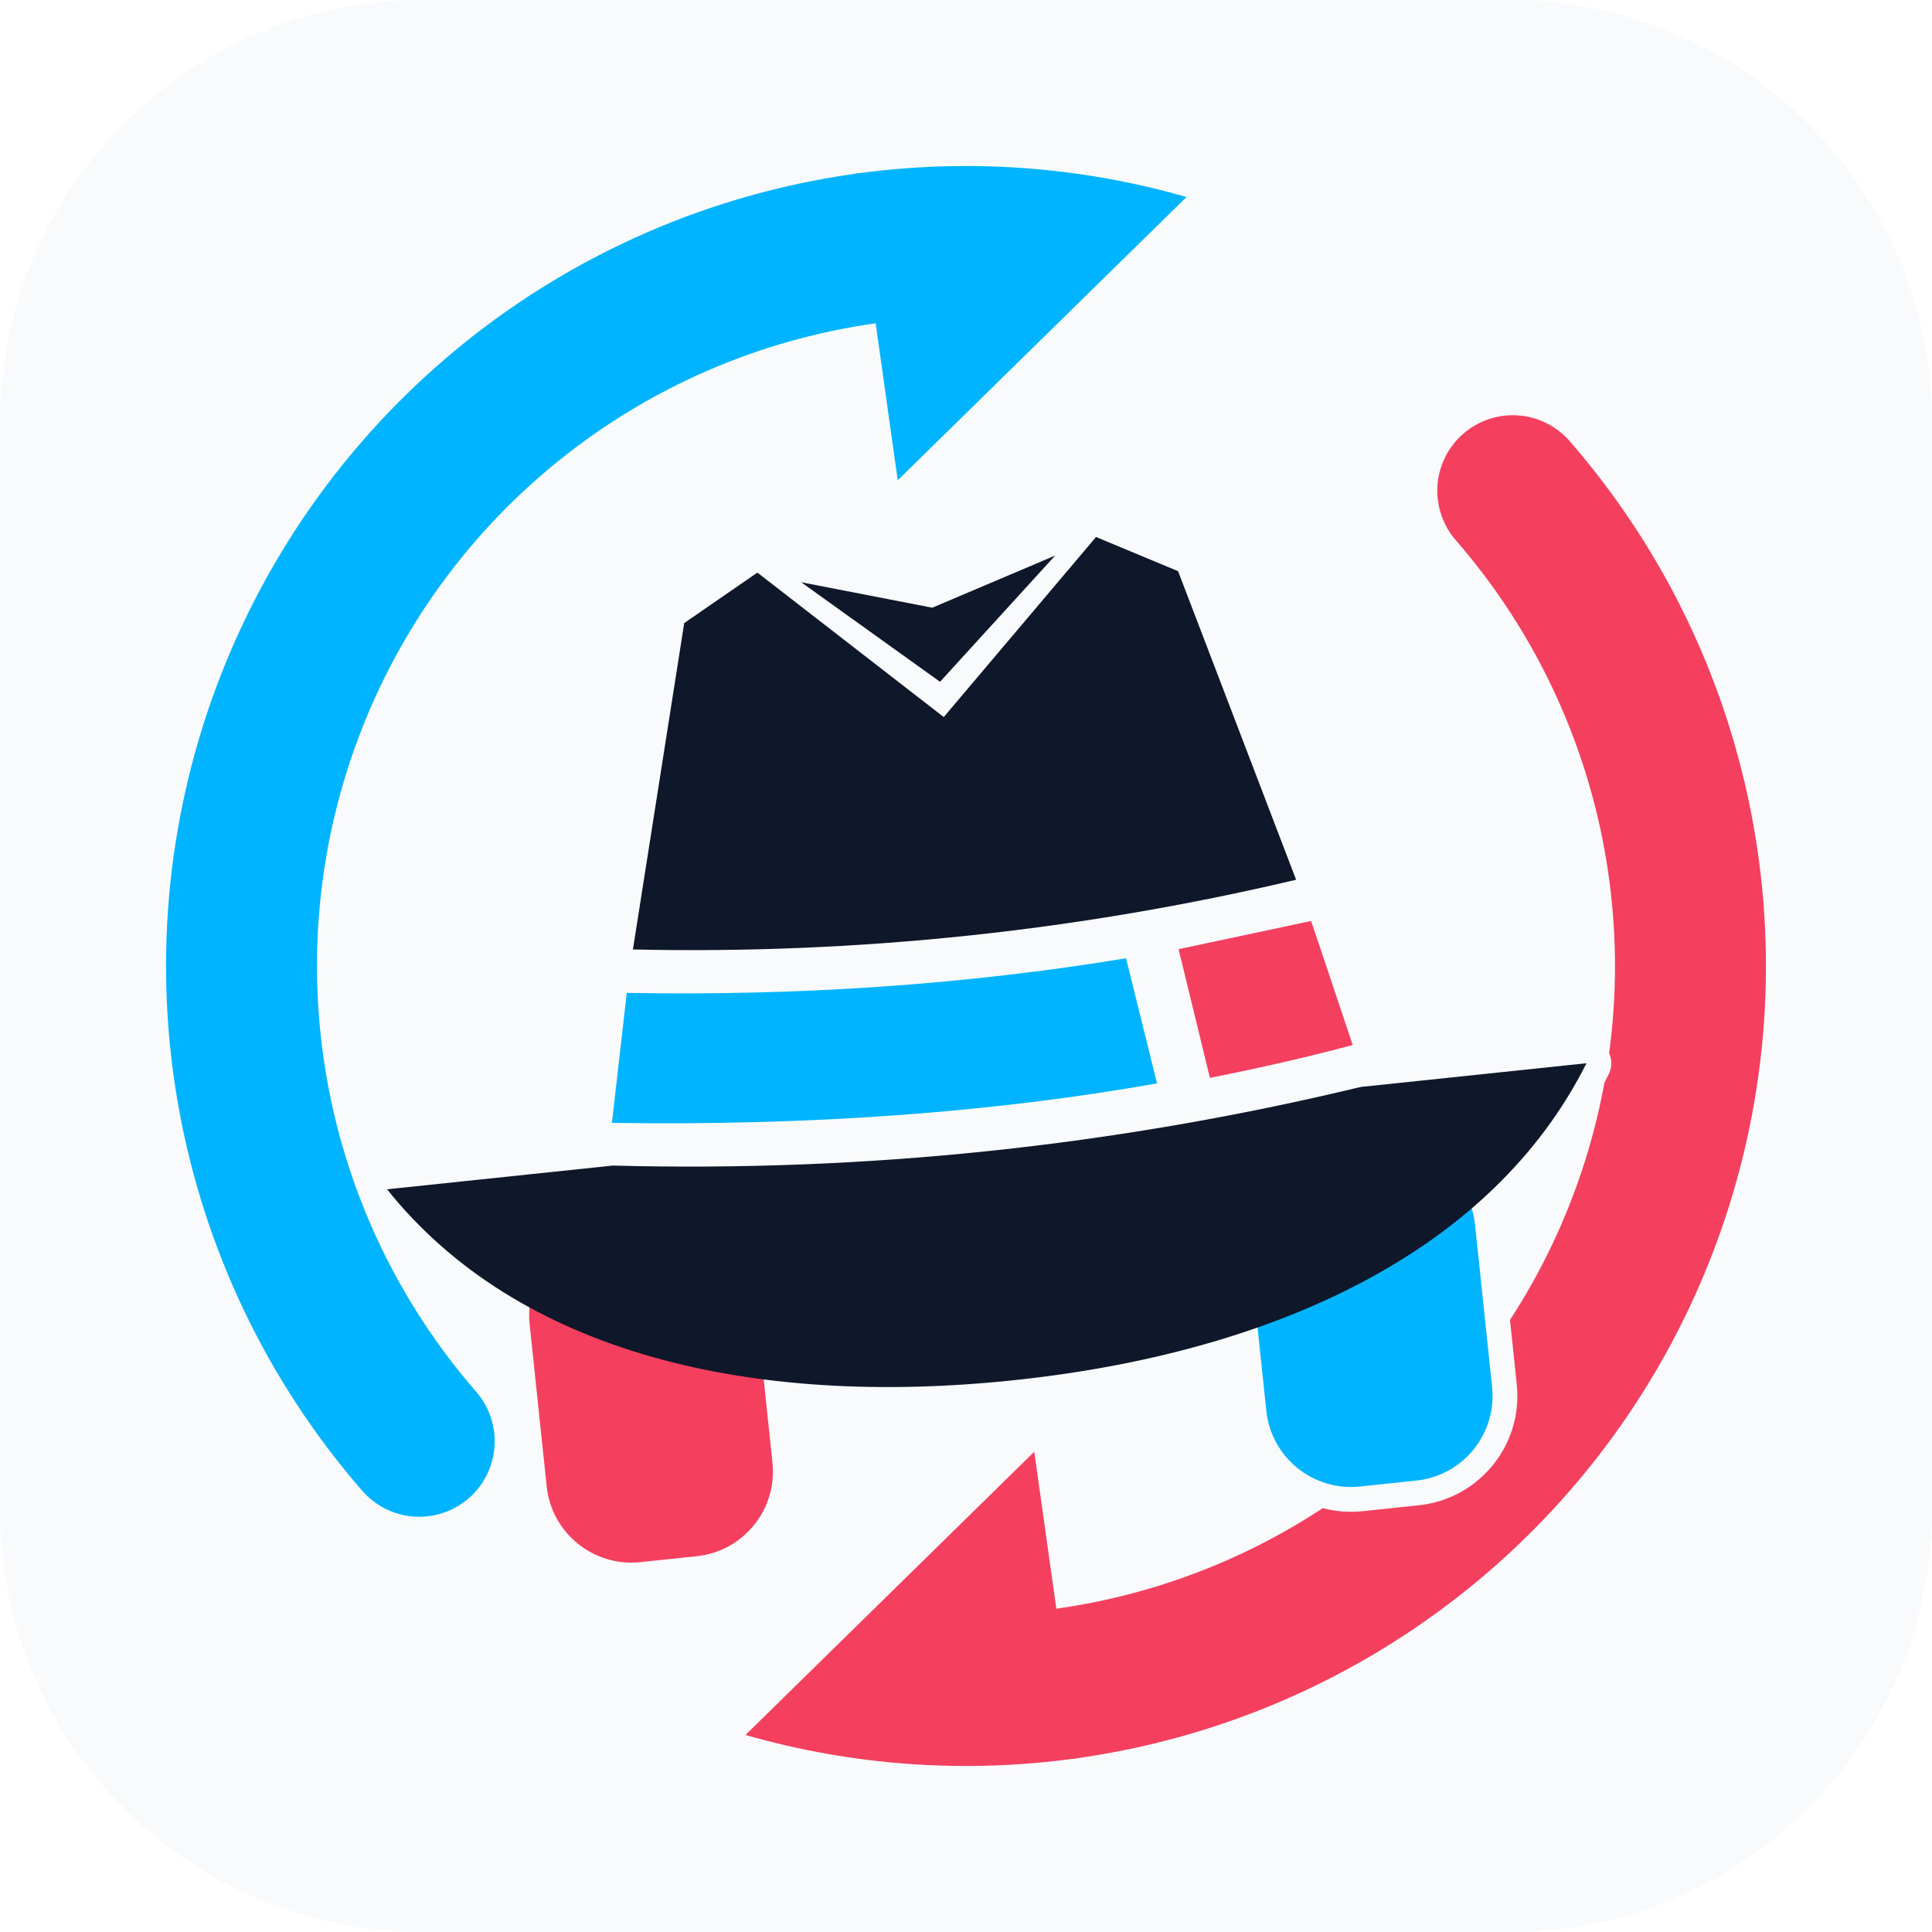
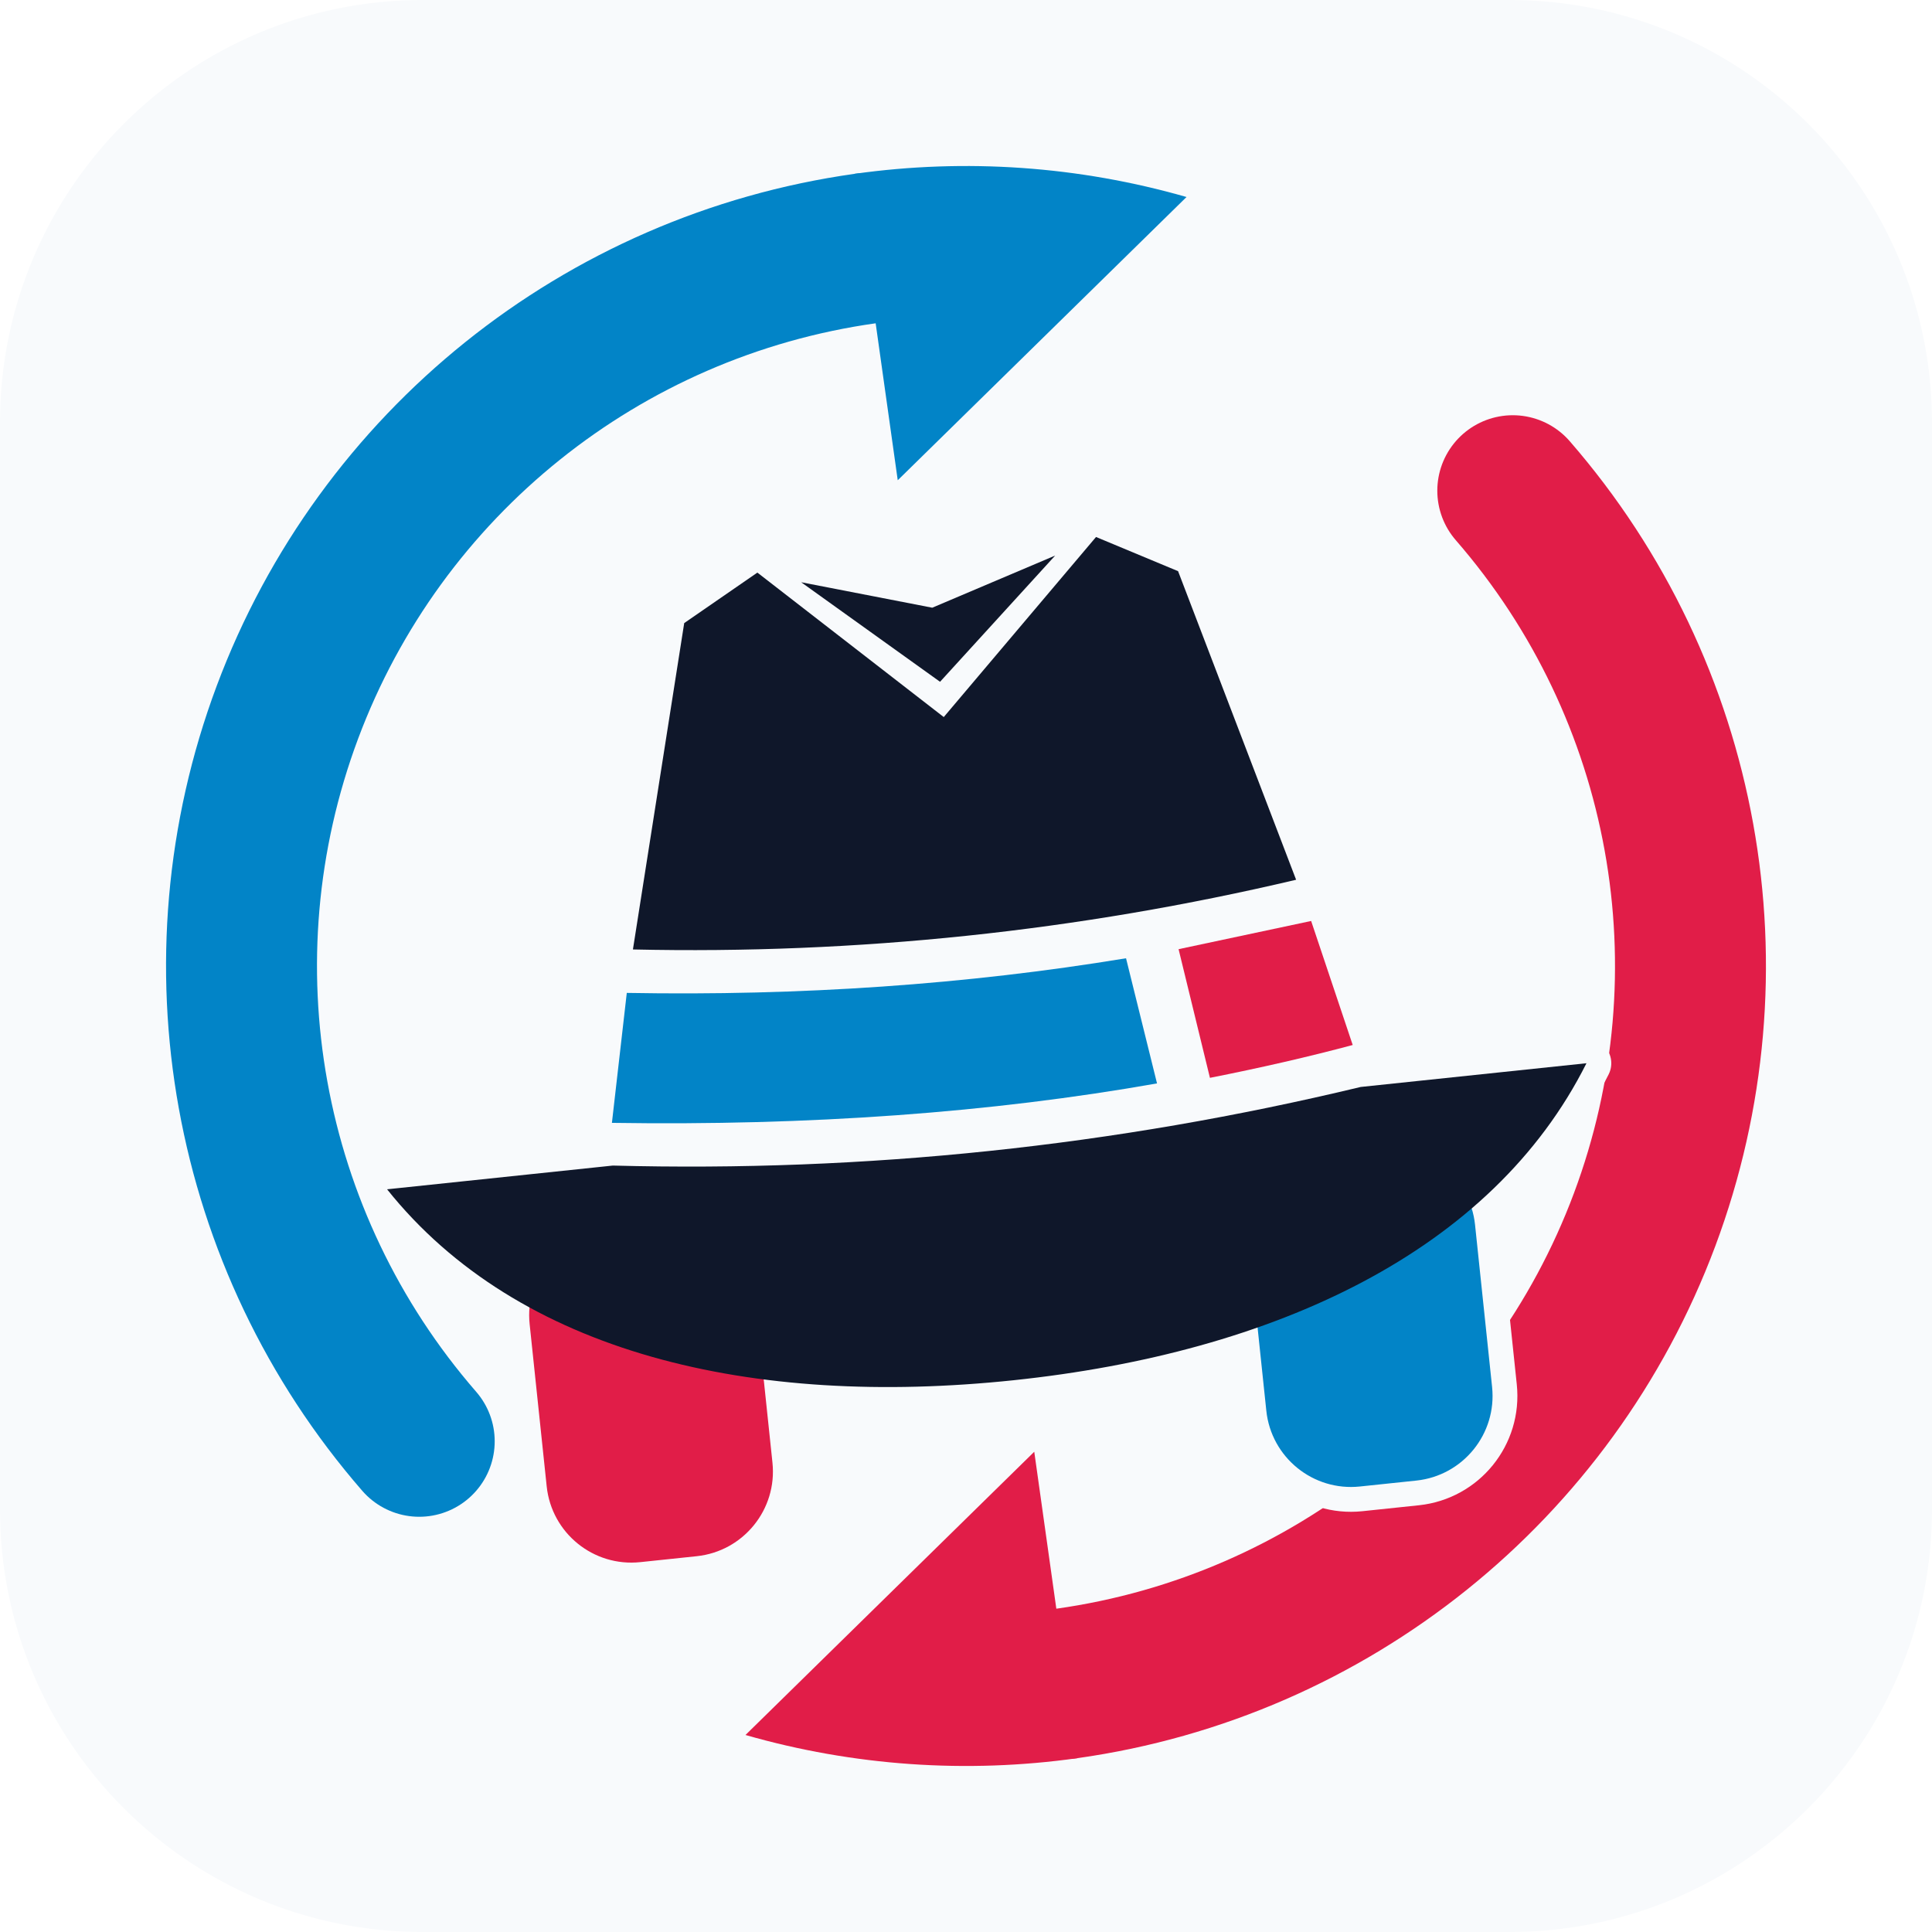
<svg xmlns="http://www.w3.org/2000/svg" viewBox="0 0 512 512" width="512" height="512">
  <rect width="512" height="512" rx="112" fill="#F8FAFC" />
-   <path d="M 111.1 381.96 A 192 192 0 0 1 229.28 65.87" fill="none" stroke="#00B4FF" stroke-width="40" stroke-linecap="round" />
-   <path d="M 226.5 46.06 A 212.0 212.0 0 0 1 314.44 52.21 L 237.91 127.27 L 232.06 85.67 Z" fill="#00B4FF" />
-   <path d="M 400.9 130.04 A 192 192 0 0 1 282.72 446.13" fill="none" stroke="#F43F5E" stroke-width="40" stroke-linecap="round" />
-   <path d="M 285.5 465.94 A 212.0 212.0 0 0 1 197.56 459.79 L 274.09 384.73 L 279.94 426.33 Z" fill="#F43F5E" />
+   <path d="M 111.1 381.96 A 192 192 0 0 1 229.28 65.87" fill="none" stroke="#0284C7" stroke-width="40" stroke-linecap="round" />
+   <path d="M 226.5 46.06 A 212.0 212.0 0 0 1 314.44 52.21 L 237.91 127.27 L 232.06 85.67 Z" fill="#0284C7" />
+   <path d="M 400.9 130.04 A 192 192 0 0 1 282.72 446.13" fill="none" stroke="#E11D48" stroke-width="40" stroke-linecap="round" />
+   <path d="M 285.5 465.94 A 212.0 212.0 0 0 1 197.56 459.79 L 274.09 384.73 L 279.94 426.33 Z" fill="#E11D48" />
  <g transform="translate(256, 248) scale(0.94) translate(-256, -258) rotate(-6 256 256)">
    <g stroke="#F8FAFC" stroke-width="14" stroke-linejoin="round">
      <rect x="122" y="330" width="64" height="94" rx="24" fill="#F8FAFC" />
      <rect x="326" y="330" width="64" height="94" rx="24" fill="#F8FAFC" />
      <path d="M 162 252 L 186 162 L 208 150 L 256 196 L 304 150 L 326 162 L 350 252 Q 256 264 162 252 Z" fill="#F8FAFC" />
      <path d="M 86 312 L 150 312 Q 256 326 362 312 L 426 312 C 394 362, 330 384, 256 384 C 182 384, 118 362, 86 312 Z" fill="#F8FAFC" />
    </g>
-     <rect x="122" y="330" width="64" height="94" rx="24" fill="#F43F5E" />
-     <rect x="326" y="330" width="64" height="94" rx="24" fill="#00B4FF" />
+     <rect x="122" y="330" width="64" height="94" rx="24" fill="#E11D48" />
+     <rect x="326" y="330" width="64" height="94" rx="24" fill="#0284C7" />
    <path d="M 162 252 L 186 162 L 208 150 L 256 196 L 304 150 L 326 162 L 350 252 Q 256 264 162 252 Z" fill="#0F172A" />
    <path d="M 220 154 L 256 165 L 292 154 L 256 186 Z" fill="#0F172A" />
-     <path d="M 159 264 Q 232 273 300 269 L 305 305 Q 234 310 151 300 Z" fill="#00B4FF" />
-     <path d="M 315 268 Q 334 266 353 264 L 361 300 Q 342 303 320 305 Z" fill="#F43F5E" />
+     <path d="M 159 264 Q 232 273 300 269 L 305 305 Q 234 310 151 300 Z" fill="#0284C7" />
+     <path d="M 315 268 Q 334 266 353 264 L 361 300 Q 342 303 320 305 Z" fill="#E11D48" />
    <path d="M 86 312 L 150 312 Q 256 326 362 312 L 426 312 C 394 362, 330 384, 256 384 C 182 384, 118 362, 86 312 Z" fill="#0F172A" />
  </g>
</svg>
